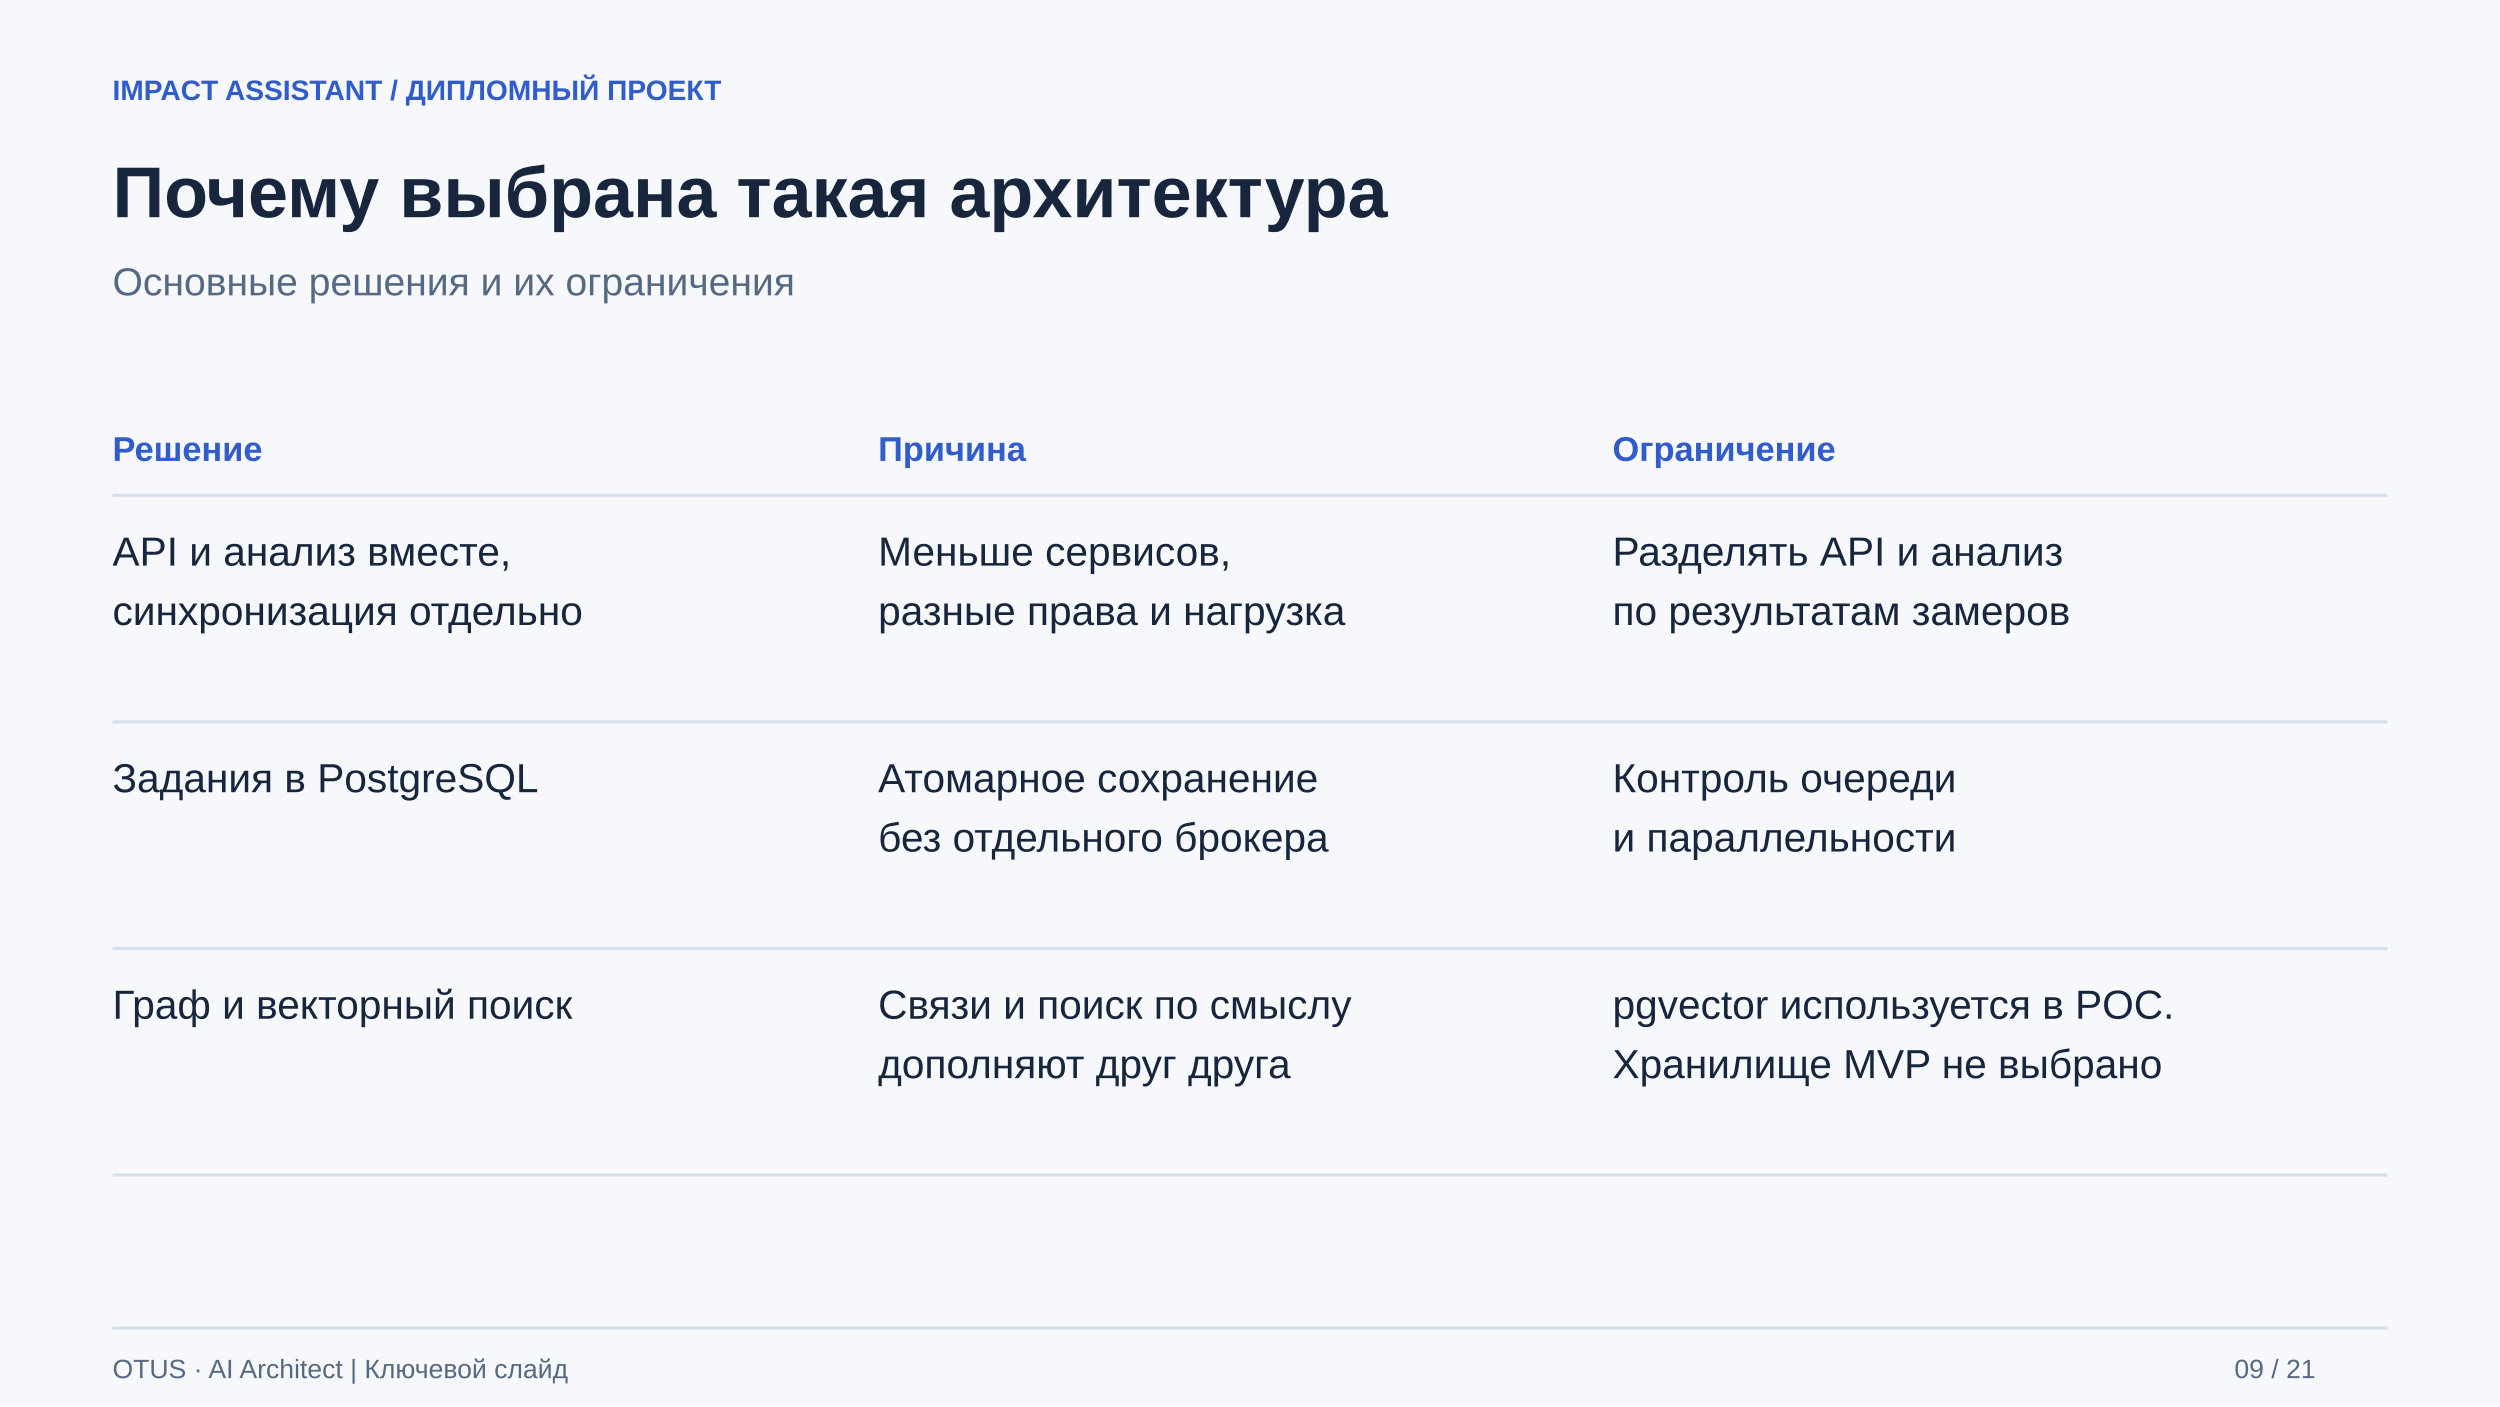
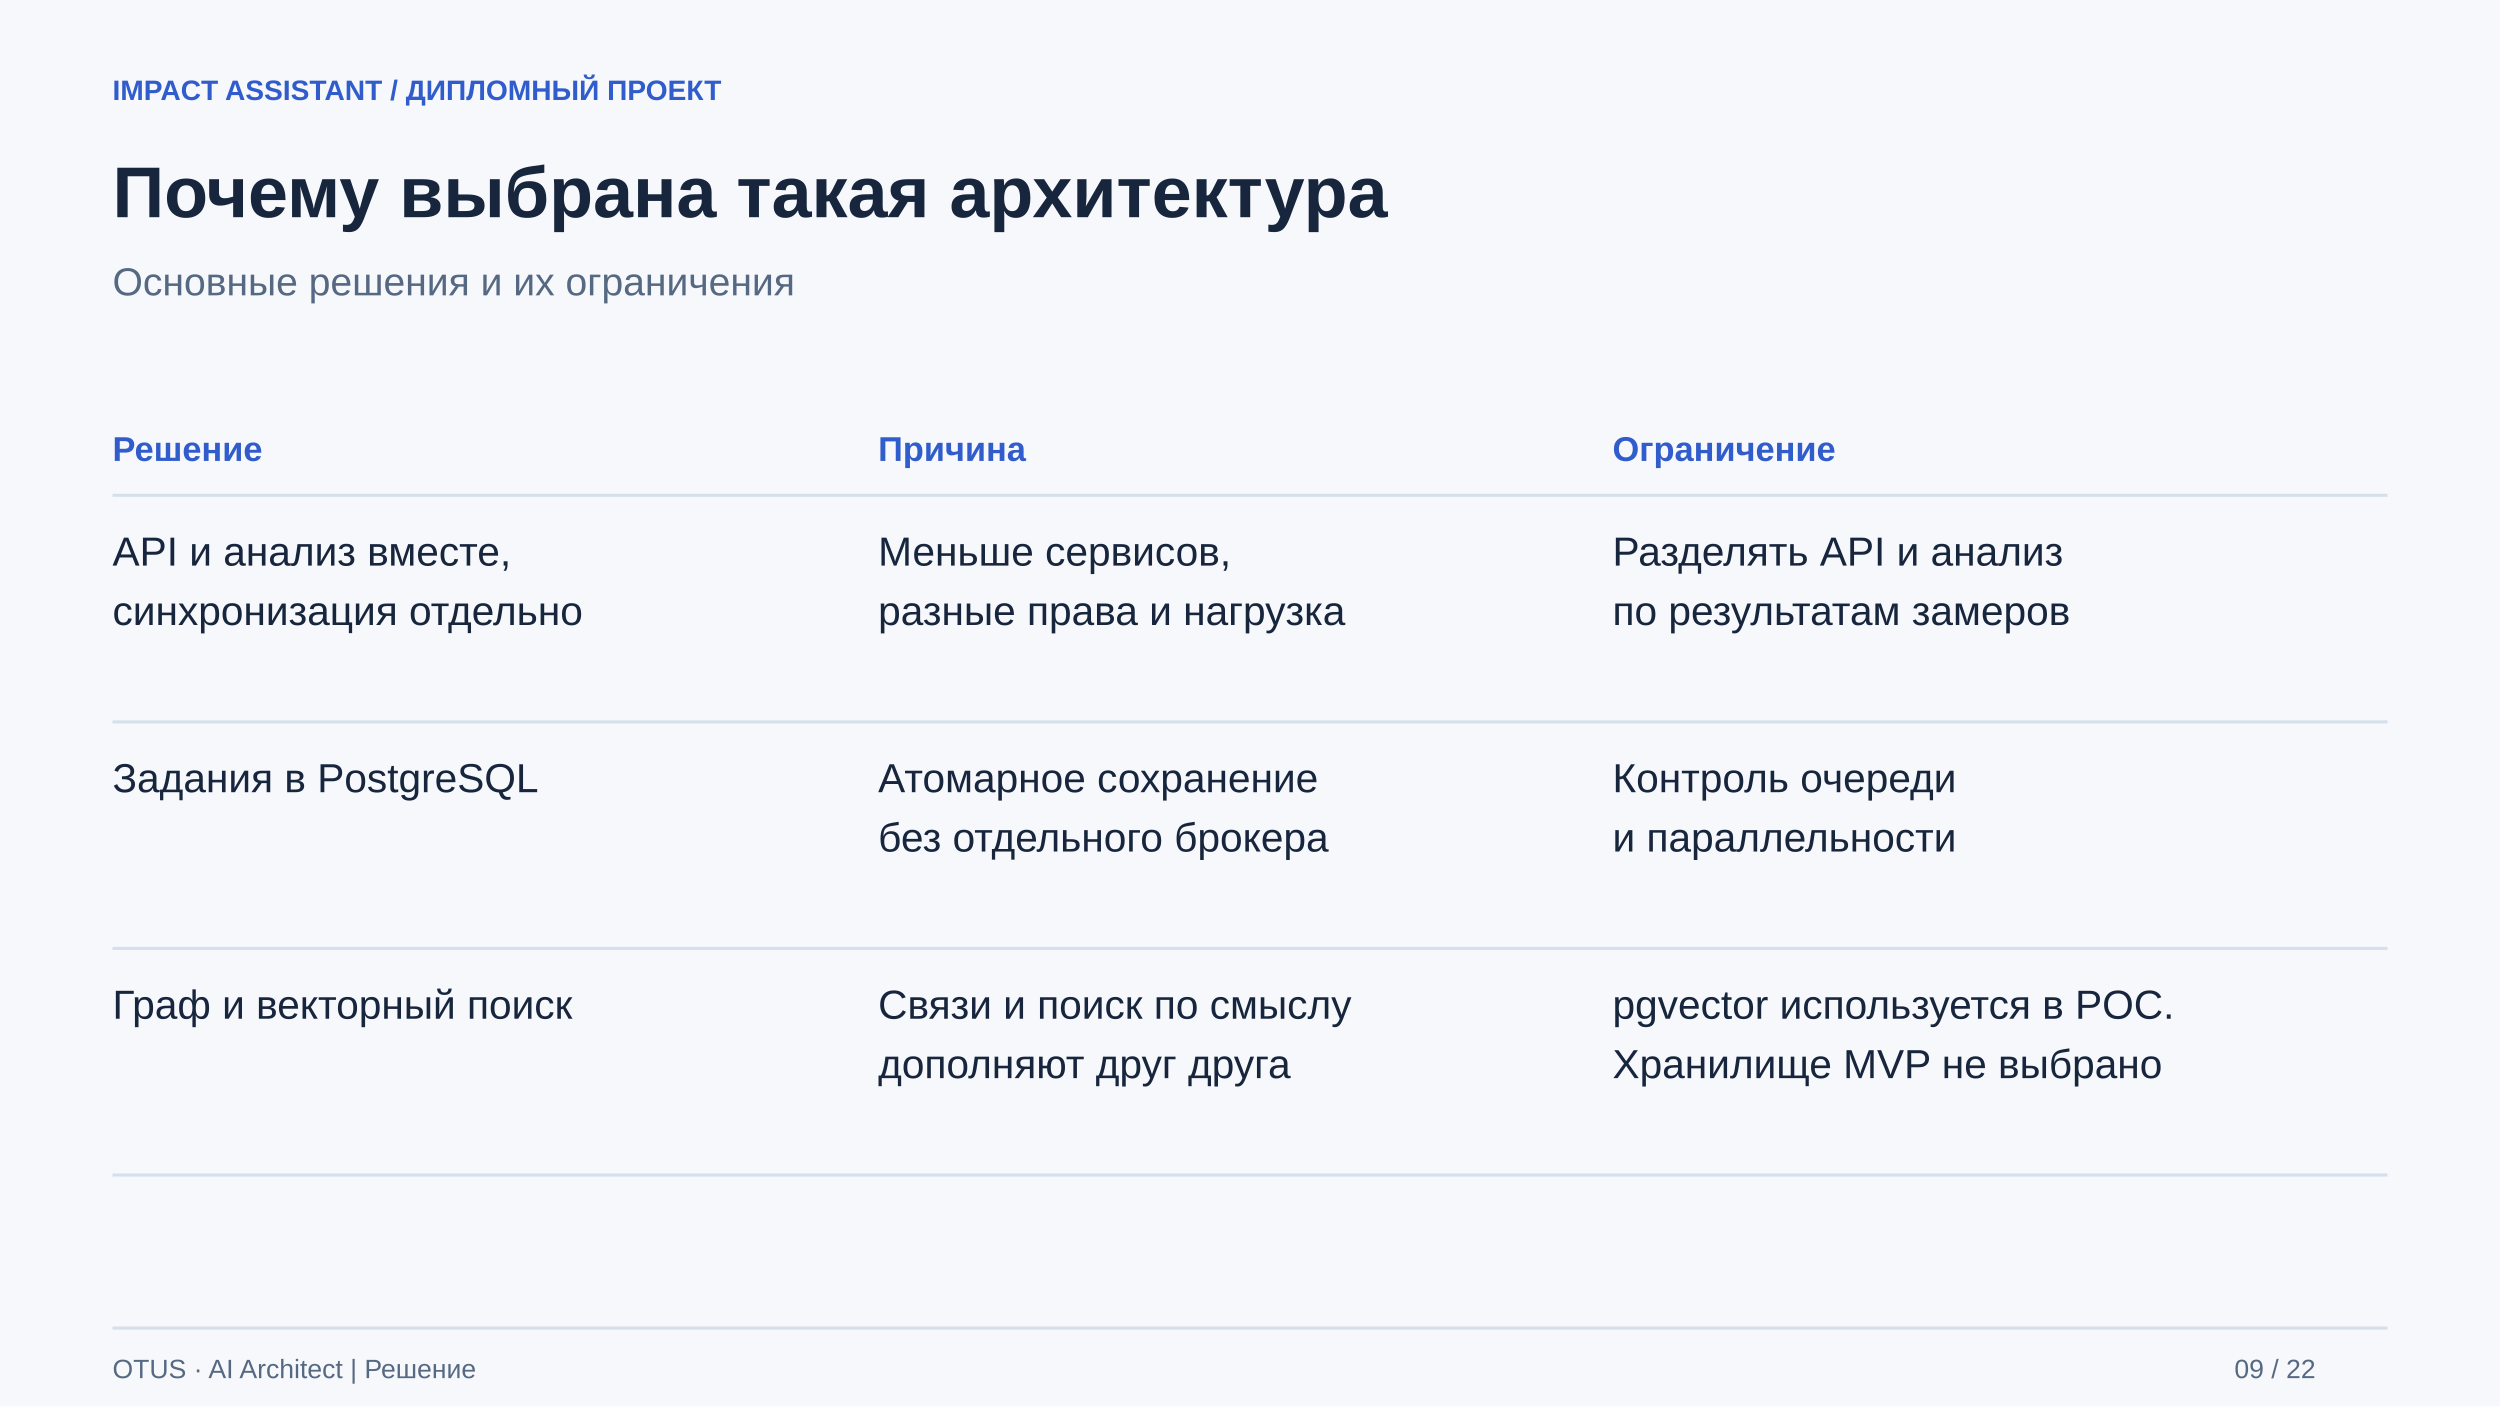
<svg xmlns="http://www.w3.org/2000/svg" width="1600" height="900" viewBox="0 0 1600 900" role="img" aria-labelledby="title desc">
  <defs>
    <marker id="arrow" markerWidth="10" markerHeight="10" refX="8" refY="5" orient="auto">
      <path d="M1 1L8 5L1 9Z" fill="#315CCB" />
    </marker>
  </defs>
  <g font-family="Arial, sans-serif">
    <rect width="1600" height="900" fill="#F6F8FC" />
    <text x="72" y="64" font-size="18" fill="#315CCB" font-weight="700">IMPACT ASSISTANT  /  ДИПЛОМНЫЙ ПРОЕКТ</text>
    <text x="72" y="139" font-size="46" fill="#17263D" font-weight="700">Почему выбрана такая архитектура</text>
    <text x="72" y="189" font-size="25" fill="#566983" font-weight="400">Основные решения и их ограничения</text>
    <text x="72" y="295" font-size="22" fill="#315CCB" font-weight="700">Решение</text>
    <text x="562" y="295" font-size="22" fill="#315CCB" font-weight="700">Причина</text>
    <text x="1032" y="295" font-size="22" fill="#315CCB" font-weight="700">Ограничение</text>
    <path d="M72 317h1456" stroke="#D6E0ED" stroke-width="2" />
    <text x="72" y="362" font-size="26" fill="#17263D" font-weight="400">API и анализ вместе,</text>
    <text x="72" y="400" font-size="26" fill="#17263D" font-weight="400">синхронизация отдельно</text>
    <text x="562" y="362" font-size="26" fill="#17263D" font-weight="400">Меньше сервисов,</text>
    <text x="562" y="400" font-size="26" fill="#17263D" font-weight="400">разные права и нагрузка</text>
    <text x="1032" y="362" font-size="26" fill="#17263D" font-weight="400">Разделять API и анализ</text>
    <text x="1032" y="400" font-size="26" fill="#17263D" font-weight="400">по результатам замеров</text>
    <path d="M72 462h1456" stroke="#D6E0ED" stroke-width="2" />
    <text x="72" y="507" font-size="26" fill="#17263D" font-weight="400">Задания в PostgreSQL</text>
    <text x="562" y="507" font-size="26" fill="#17263D" font-weight="400">Атомарное сохранение</text>
    <text x="562" y="545" font-size="26" fill="#17263D" font-weight="400">без отдельного брокера</text>
    <text x="1032" y="507" font-size="26" fill="#17263D" font-weight="400">Контроль очереди</text>
    <text x="1032" y="545" font-size="26" fill="#17263D" font-weight="400">и параллельности</text>
    <path d="M72 607h1456" stroke="#D6E0ED" stroke-width="2" />
    <text x="72" y="652" font-size="26" fill="#17263D" font-weight="400">Граф и векторный поиск</text>
    <text x="562" y="652" font-size="26" fill="#17263D" font-weight="400">Связи и поиск по смыслу</text>
    <text x="562" y="690" font-size="26" fill="#17263D" font-weight="400">дополняют друг друга</text>
    <text x="1032" y="652" font-size="26" fill="#17263D" font-weight="400">pgvector используется в POC.</text>
    <text x="1032" y="690" font-size="26" fill="#17263D" font-weight="400">Хранилище MVP не выбрано</text>
    <path d="M72 752h1456" stroke="#D6E0ED" stroke-width="2" />
    <path d="M72 850h1456" stroke="#D6E0ED" stroke-width="2" />
-     <text x="72" y="882" font-size="17" fill="#566983" font-weight="400">OTUS · AI Architect   |   Ключевой слайд</text>
-     <text x="1430" y="882" font-size="17" fill="#566983" font-weight="400">09 / 21</text>
+     <text x="72" y="882" font-size="17" fill="#566983" font-weight="400">OTUS · AI Architect   |   Решение</text>
+     <text x="1430" y="882" font-size="17" fill="#566983" font-weight="400">09 / 22</text>
  </g>
</svg>
